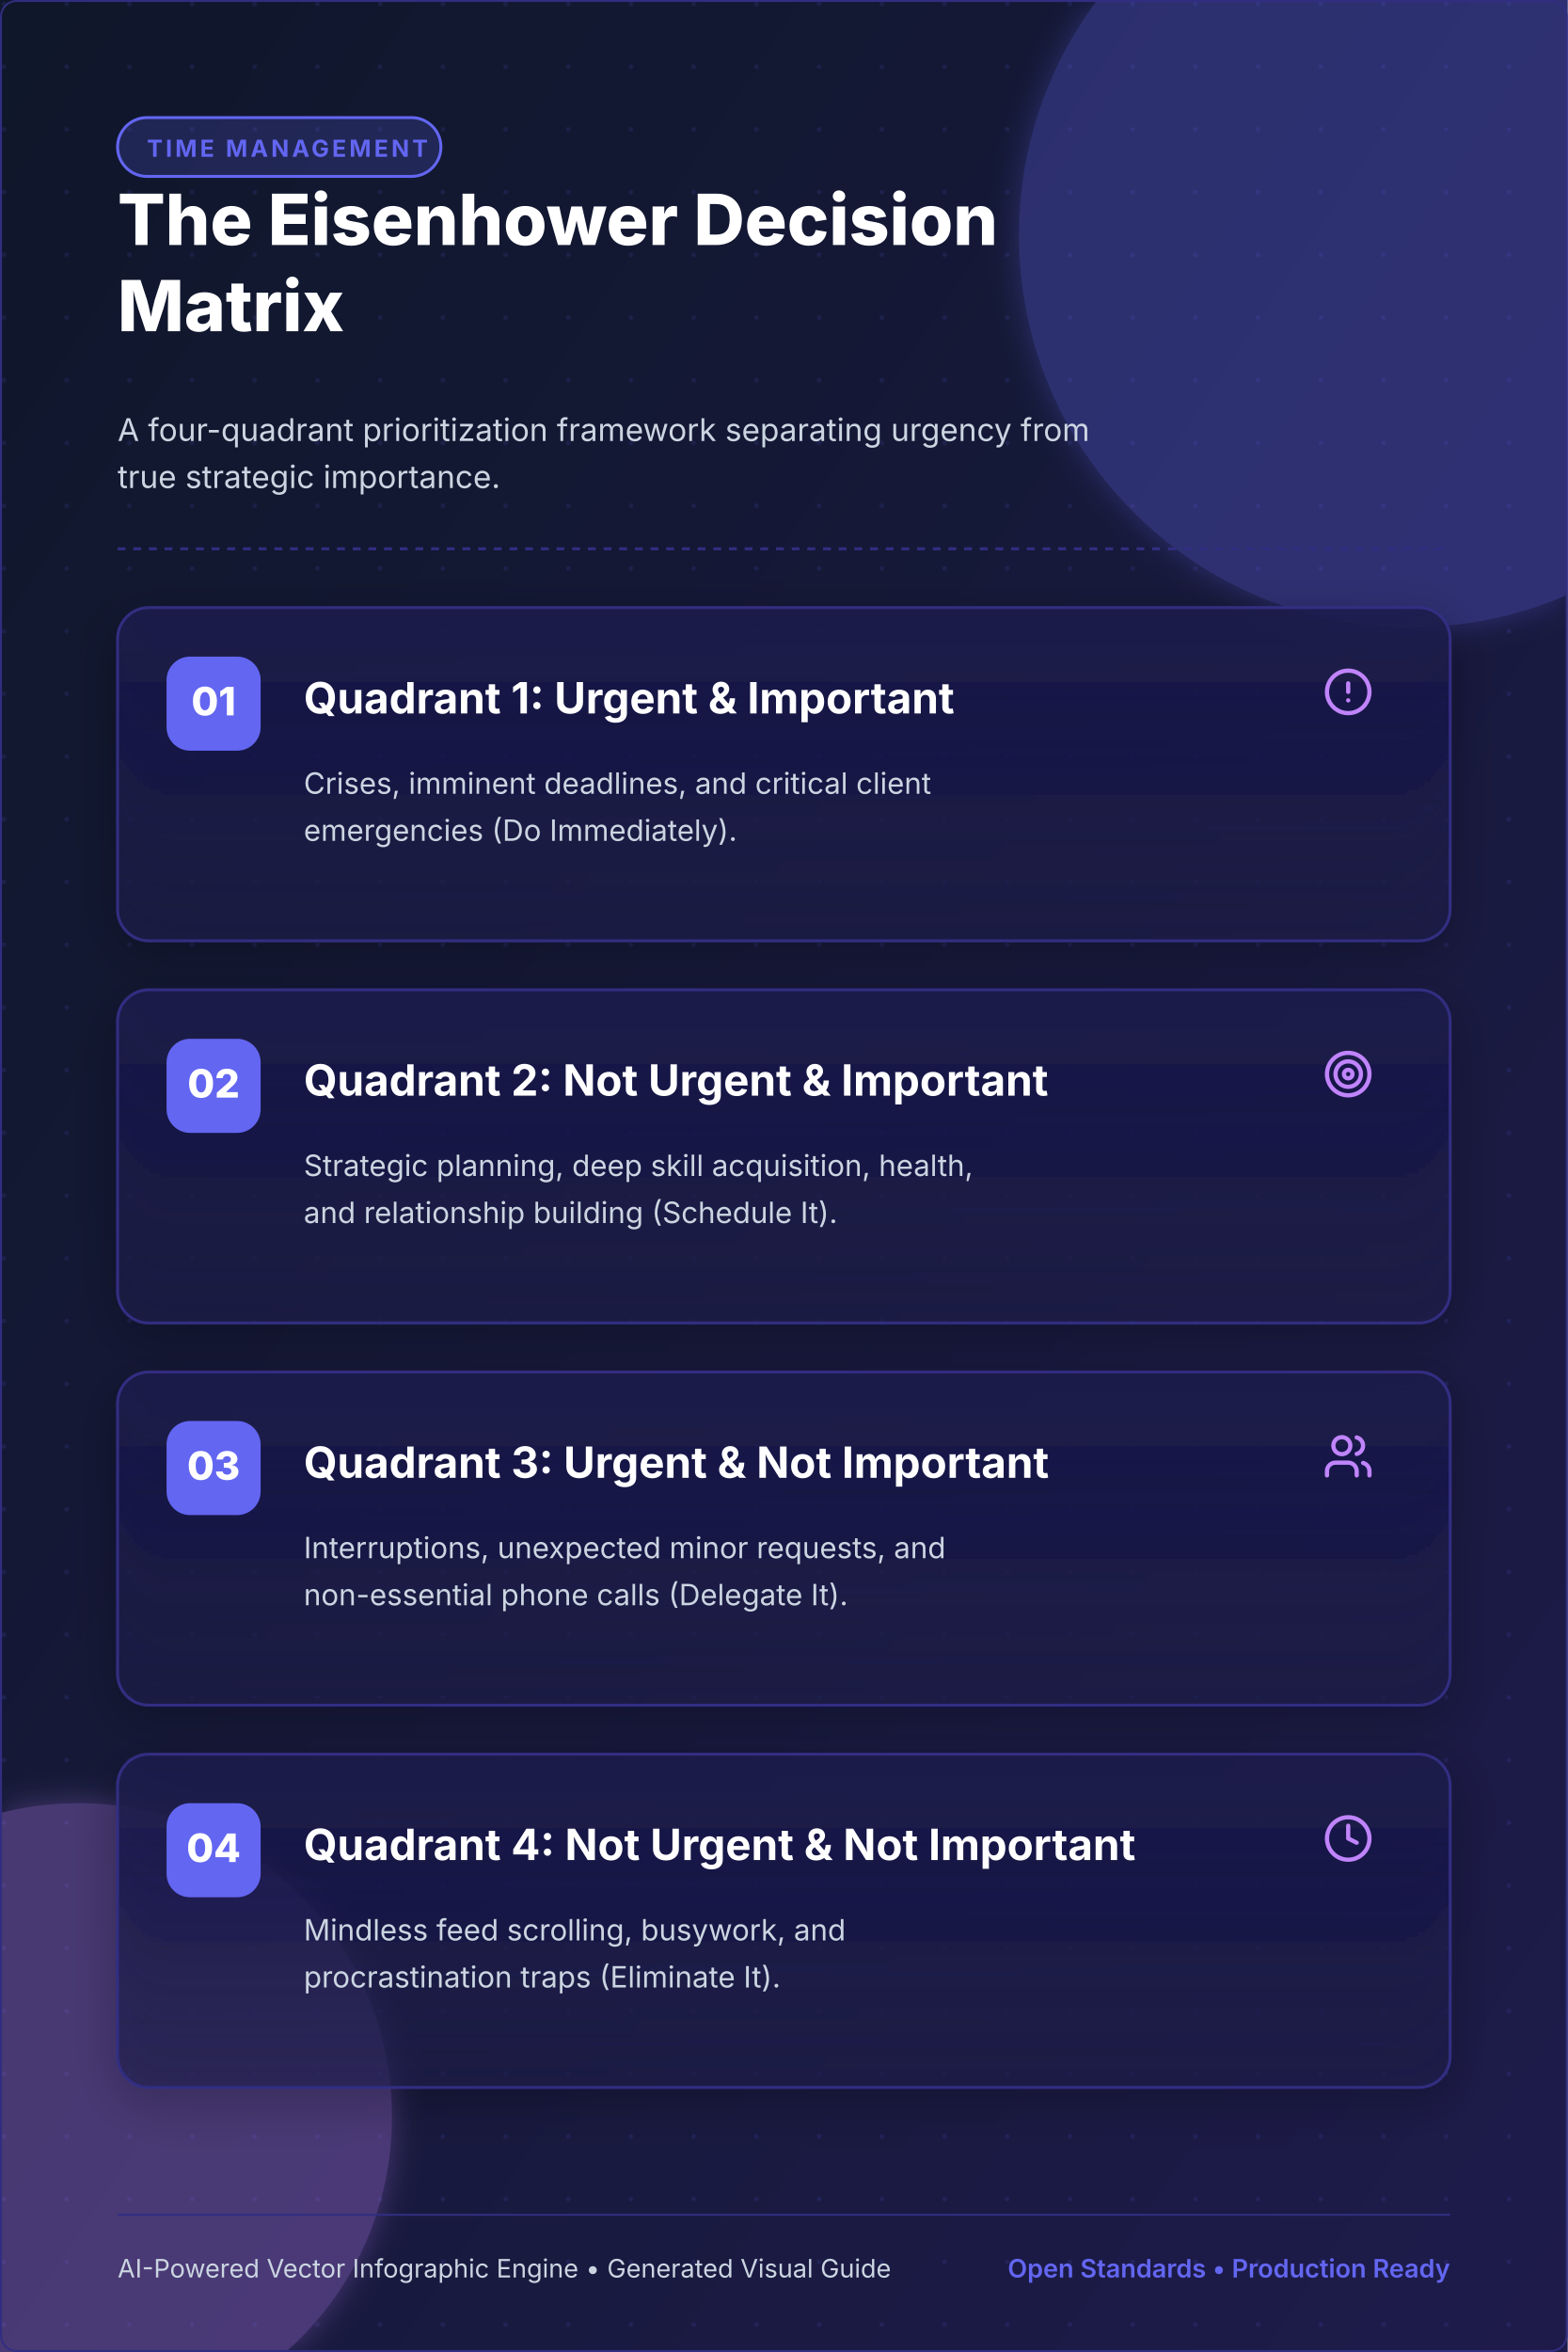
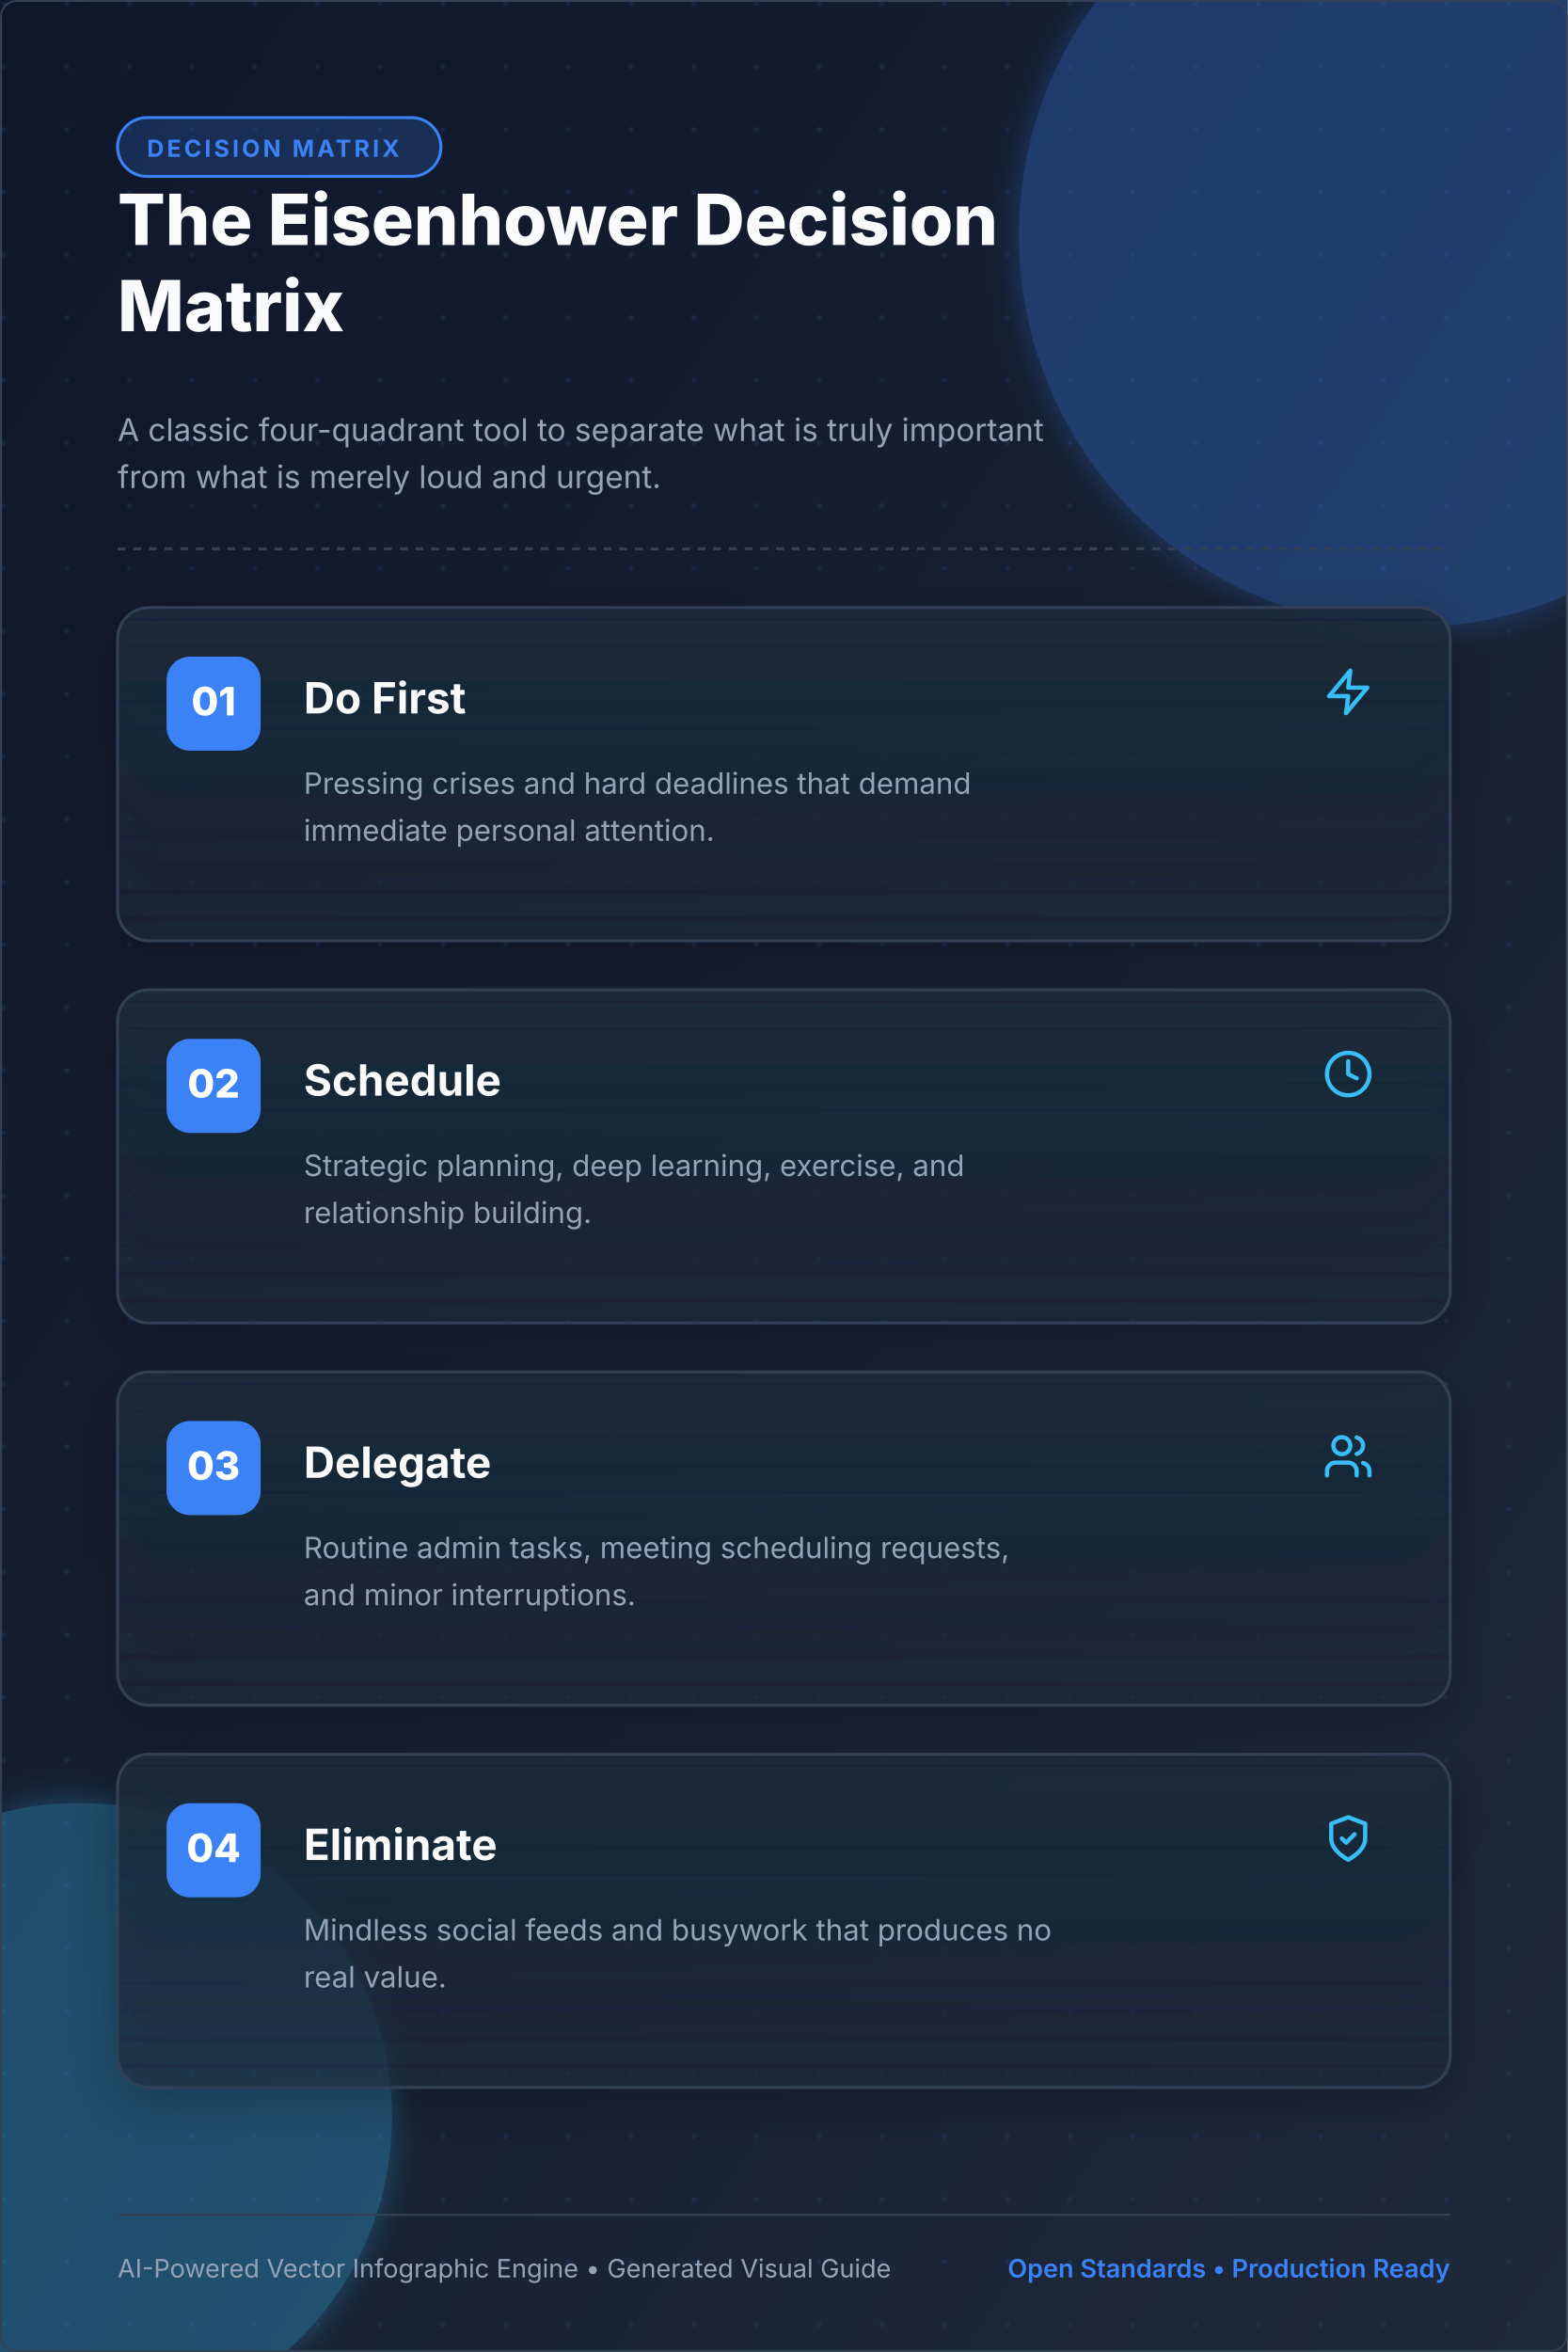
<svg xmlns="http://www.w3.org/2000/svg" viewBox="0 0 800 1200" width="800" height="1200" role="img" aria-label="The Eisenhower Decision Matrix">
  <defs>
    <linearGradient id="edu-design_082-bg-grad" x1="0%" y1="0%" x2="100%" y2="100%">
      <stop offset="0%" stop-color="#0f172a" />
-       <stop offset="100%" stop-color="#1e1b4b" />
+       <stop offset="100%" stop-color="#1e293b" />
    </linearGradient>
    <linearGradient id="edu-design_082-primary-grad" x1="0%" y1="0%" x2="100%" y2="0%">
-       <stop offset="0%" stop-color="#6366f1" />
-       <stop offset="100%" stop-color="#c084fc" />
+       <stop offset="0%" stop-color="#3b82f6" />
+       <stop offset="100%" stop-color="#38bdf8" />
    </linearGradient>
    <linearGradient id="edu-design_082-card-grad" x1="0%" y1="0%" x2="0%" y2="100%">
-       <stop offset="0%" stop-color="#1e1b4b" stop-opacity="0.9" />
-       <stop offset="100%" stop-color="#1e1b4b" stop-opacity="0.6" />
+       <stop offset="0%" stop-color="#1e293b" stop-opacity="0.9" />
+       <stop offset="100%" stop-color="#1e293b" stop-opacity="0.6" />
    </linearGradient>
    <filter id="edu-design_082-shadow" x="-10%" y="-10%" width="130%" height="130%" filterUnits="userSpaceOnUse">
      <feDropShadow dx="0" dy="8" stdDeviation="12" flood-color="#000000" flood-opacity="0.35" />
    </filter>
    <filter id="edu-design_082-glow" x="-20%" y="-20%" width="140%" height="140%">
      <feGaussianBlur stdDeviation="8" result="blur" />
      <feComposite in="SourceGraphic" in2="blur" operator="over" />
    </filter>
    <pattern id="edu-design_082-dot-grid" x="0" y="0" width="32" height="32" patternUnits="userSpaceOnUse">
-       <circle cx="2" cy="2" r="1.2" fill="#6366f1" fill-opacity="0.12" />
+       <circle cx="2" cy="2" r="1.2" fill="#3b82f6" fill-opacity="0.12" />
    </pattern>
  </defs>
  <rect width="800" height="1200" fill="url(#edu-design_082-bg-grad)" />
  <rect width="800" height="1200" fill="url(#edu-design_082-dot-grid)" />
  <g opacity="0.3">
-     <circle cx="720" cy="120" r="200" fill="#6366f1" filter="url(#edu-design_082-glow)" />
-     <circle cx="40" cy="1080" r="160" fill="#c084fc" filter="url(#edu-design_082-glow)" />
+     <circle cx="720" cy="120" r="200" fill="#3b82f6" filter="url(#edu-design_082-glow)" />
+     <circle cx="40" cy="1080" r="160" fill="#38bdf8" filter="url(#edu-design_082-glow)" />
  </g>
-   <rect x="0.5" y="0.5" width="799" height="1199" rx="8" fill="none" stroke="#312e81" stroke-width="1" />
+   <rect x="0.5" y="0.5" width="799" height="1199" rx="8" fill="none" stroke="#334155" stroke-width="1" />
  <g transform="translate(60, 60)">
-     <rect x="0" y="0" width="165" height="30" rx="15" fill="#6366f1" fill-opacity="0.2" stroke="#6366f1" stroke-width="1.5" />
-     <text x="15" y="20" fill="#6366f1" font-size="12" font-weight="700" font-family="Inter, sans-serif" letter-spacing="1.5">
-       TIME MANAGEMENT
+     <rect x="0" y="0" width="165" height="30" rx="15" fill="#3b82f6" fill-opacity="0.2" stroke="#3b82f6" stroke-width="1.5" />
+     <text x="15" y="20" fill="#3b82f6" font-size="12" font-weight="700" font-family="Inter, sans-serif" letter-spacing="1.5">
+       DECISION MATRIX
    </text>
-     <text x="0" y="65" fill="#ffffff" font-size="36" font-weight="800" text-anchor="start" font-family="Inter, system-ui, -apple-system, sans-serif" opacity="1">
+     <text x="0" y="65" fill="#f8fafc" font-size="36" font-weight="800" text-anchor="start" font-family="Inter, system-ui, -apple-system, sans-serif" opacity="1">
      <tspan x="0" dy="0">The Eisenhower Decision</tspan>
      <tspan x="0" dy="44">Matrix</tspan>
    </text>
-     <text x="0" y="165" fill="#cbd5e1" font-size="16" font-weight="400" text-anchor="start" font-family="Inter, system-ui, -apple-system, sans-serif" opacity="1">
-       <tspan x="0" dy="0">A four-quadrant prioritization framework separating urgency from</tspan>
-       <tspan x="0" dy="24">true strategic importance.</tspan>
+     <text x="0" y="165" fill="#94a3b8" font-size="16" font-weight="400" text-anchor="start" font-family="Inter, system-ui, -apple-system, sans-serif" opacity="1">
+       <tspan x="0" dy="0">A classic four-quadrant tool to separate what is truly important</tspan>
+       <tspan x="0" dy="24">from what is merely loud and urgent.</tspan>
    </text>
-     <line x1="0" y1="220" x2="680" y2="220" stroke="#312e81" stroke-width="1.5" stroke-dasharray="4 4" />
+     <line x1="0" y1="220" x2="680" y2="220" stroke="#334155" stroke-width="1.5" stroke-dasharray="4 4" />
  </g>
  <g transform="translate(60, 310)">
    <g transform="translate(0, 0)">
-       <rect x="0" y="0" width="680" height="170" rx="16" fill="url(#edu-design_082-card-grad)" stroke="#312e81" stroke-width="1.5" filter="url(#edu-design_082-shadow)" />
-       <rect x="25" y="25" width="48" height="48" rx="12" fill="#6366f1" />
+       <rect x="0" y="0" width="680" height="170" rx="16" fill="url(#edu-design_082-card-grad)" stroke="#334155" stroke-width="1.5" filter="url(#edu-design_082-shadow)" />
+       <rect x="25" y="25" width="48" height="48" rx="12" fill="#3b82f6" />
      <text x="49" y="55" fill="#ffffff" font-size="20" font-weight="800" text-anchor="middle" font-family="Inter, sans-serif">
            01
          </text>
-       <text x="95" y="54" fill="#ffffff" font-size="22" font-weight="700" font-family="Inter, sans-serif">
-             Quadrant 1: Urgent &amp; Important
+       <text x="95" y="54" fill="#f8fafc" font-size="22" font-weight="700" font-family="Inter, sans-serif">
+             Do First
          </text>
-       <g transform="translate(615, 30)" fill="none" stroke="#c084fc" stroke-width="2" stroke-linecap="round" stroke-linejoin="round">
+       <g transform="translate(615, 30)" fill="none" stroke="#38bdf8" stroke-width="2" stroke-linecap="round" stroke-linejoin="round">
        <svg width="26" height="26" viewBox="0 0 24 24">
-           <circle cx="12" cy="12" r="10" />
-           <line x1="12" x2="12" y1="8" y2="12" />
-           <line x1="12" x2="12.01" y1="16" y2="16" />
+           <polygon points="13 2 3 14 12 14 11 22 21 10 12 10 13 2" />
        </svg>
      </g>
-       <text x="95" y="95" fill="#cbd5e1" font-size="15" font-weight="normal" text-anchor="start" font-family="Inter, system-ui, -apple-system, sans-serif" opacity="1">
-         <tspan x="95" dy="0">Crises, imminent deadlines, and critical client</tspan>
-         <tspan x="95" dy="24">emergencies (Do Immediately).</tspan>
+       <text x="95" y="95" fill="#94a3b8" font-size="15" font-weight="normal" text-anchor="start" font-family="Inter, system-ui, -apple-system, sans-serif" opacity="1">
+         <tspan x="95" dy="0">Pressing crises and hard deadlines that demand</tspan>
+         <tspan x="95" dy="24">immediate personal attention.</tspan>
      </text>
    </g>
    <g transform="translate(0, 195)">
-       <rect x="0" y="0" width="680" height="170" rx="16" fill="url(#edu-design_082-card-grad)" stroke="#312e81" stroke-width="1.5" filter="url(#edu-design_082-shadow)" />
-       <rect x="25" y="25" width="48" height="48" rx="12" fill="#6366f1" />
+       <rect x="0" y="0" width="680" height="170" rx="16" fill="url(#edu-design_082-card-grad)" stroke="#334155" stroke-width="1.5" filter="url(#edu-design_082-shadow)" />
+       <rect x="25" y="25" width="48" height="48" rx="12" fill="#3b82f6" />
      <text x="49" y="55" fill="#ffffff" font-size="20" font-weight="800" text-anchor="middle" font-family="Inter, sans-serif">
            02
          </text>
-       <text x="95" y="54" fill="#ffffff" font-size="22" font-weight="700" font-family="Inter, sans-serif">
-             Quadrant 2: Not Urgent &amp; Important
+       <text x="95" y="54" fill="#f8fafc" font-size="22" font-weight="700" font-family="Inter, sans-serif">
+             Schedule
          </text>
-       <g transform="translate(615, 30)" fill="none" stroke="#c084fc" stroke-width="2" stroke-linecap="round" stroke-linejoin="round">
+       <g transform="translate(615, 30)" fill="none" stroke="#38bdf8" stroke-width="2" stroke-linecap="round" stroke-linejoin="round">
        <svg width="26" height="26" viewBox="0 0 24 24">
          <circle cx="12" cy="12" r="10" />
-           <circle cx="12" cy="12" r="6" />
-           <circle cx="12" cy="12" r="2" />
+           <polyline points="12 6 12 12 16 14" />
        </svg>
      </g>
-       <text x="95" y="95" fill="#cbd5e1" font-size="15" font-weight="normal" text-anchor="start" font-family="Inter, system-ui, -apple-system, sans-serif" opacity="1">
-         <tspan x="95" dy="0">Strategic planning, deep skill acquisition, health,</tspan>
-         <tspan x="95" dy="24">and relationship building (Schedule It).</tspan>
+       <text x="95" y="95" fill="#94a3b8" font-size="15" font-weight="normal" text-anchor="start" font-family="Inter, system-ui, -apple-system, sans-serif" opacity="1">
+         <tspan x="95" dy="0">Strategic planning, deep learning, exercise, and</tspan>
+         <tspan x="95" dy="24">relationship building.</tspan>
      </text>
    </g>
    <g transform="translate(0, 390)">
-       <rect x="0" y="0" width="680" height="170" rx="16" fill="url(#edu-design_082-card-grad)" stroke="#312e81" stroke-width="1.5" filter="url(#edu-design_082-shadow)" />
-       <rect x="25" y="25" width="48" height="48" rx="12" fill="#6366f1" />
+       <rect x="0" y="0" width="680" height="170" rx="16" fill="url(#edu-design_082-card-grad)" stroke="#334155" stroke-width="1.5" filter="url(#edu-design_082-shadow)" />
+       <rect x="25" y="25" width="48" height="48" rx="12" fill="#3b82f6" />
      <text x="49" y="55" fill="#ffffff" font-size="20" font-weight="800" text-anchor="middle" font-family="Inter, sans-serif">
            03
          </text>
-       <text x="95" y="54" fill="#ffffff" font-size="22" font-weight="700" font-family="Inter, sans-serif">
-             Quadrant 3: Urgent &amp; Not Important
+       <text x="95" y="54" fill="#f8fafc" font-size="22" font-weight="700" font-family="Inter, sans-serif">
+             Delegate
          </text>
-       <g transform="translate(615, 30)" fill="none" stroke="#c084fc" stroke-width="2" stroke-linecap="round" stroke-linejoin="round">
+       <g transform="translate(615, 30)" fill="none" stroke="#38bdf8" stroke-width="2" stroke-linecap="round" stroke-linejoin="round">
        <svg width="26" height="26" viewBox="0 0 24 24">
          <path d="M16 21v-2a4 4 0 0 0-4-4H6a4 4 0 0 0-4 4v2" />
          <circle cx="9" cy="7" r="4" />
          <path d="M22 21v-2a4 4 0 0 0-3-3.87" />
          <path d="M16 3.13a4 4 0 0 1 0 7.75" />
        </svg>
      </g>
-       <text x="95" y="95" fill="#cbd5e1" font-size="15" font-weight="normal" text-anchor="start" font-family="Inter, system-ui, -apple-system, sans-serif" opacity="1">
-         <tspan x="95" dy="0">Interruptions, unexpected minor requests, and</tspan>
-         <tspan x="95" dy="24">non-essential phone calls (Delegate It).</tspan>
+       <text x="95" y="95" fill="#94a3b8" font-size="15" font-weight="normal" text-anchor="start" font-family="Inter, system-ui, -apple-system, sans-serif" opacity="1">
+         <tspan x="95" dy="0">Routine admin tasks, meeting scheduling requests,</tspan>
+         <tspan x="95" dy="24">and minor interruptions.</tspan>
      </text>
    </g>
    <g transform="translate(0, 585)">
-       <rect x="0" y="0" width="680" height="170" rx="16" fill="url(#edu-design_082-card-grad)" stroke="#312e81" stroke-width="1.5" filter="url(#edu-design_082-shadow)" />
-       <rect x="25" y="25" width="48" height="48" rx="12" fill="#6366f1" />
+       <rect x="0" y="0" width="680" height="170" rx="16" fill="url(#edu-design_082-card-grad)" stroke="#334155" stroke-width="1.5" filter="url(#edu-design_082-shadow)" />
+       <rect x="25" y="25" width="48" height="48" rx="12" fill="#3b82f6" />
      <text x="49" y="55" fill="#ffffff" font-size="20" font-weight="800" text-anchor="middle" font-family="Inter, sans-serif">
            04
          </text>
-       <text x="95" y="54" fill="#ffffff" font-size="22" font-weight="700" font-family="Inter, sans-serif">
-             Quadrant 4: Not Urgent &amp; Not Important
+       <text x="95" y="54" fill="#f8fafc" font-size="22" font-weight="700" font-family="Inter, sans-serif">
+             Eliminate
          </text>
-       <g transform="translate(615, 30)" fill="none" stroke="#c084fc" stroke-width="2" stroke-linecap="round" stroke-linejoin="round">
+       <g transform="translate(615, 30)" fill="none" stroke="#38bdf8" stroke-width="2" stroke-linecap="round" stroke-linejoin="round">
        <svg width="26" height="26" viewBox="0 0 24 24">
-           <circle cx="12" cy="12" r="10" />
-           <polyline points="12 6 12 12 16 14" />
+           <path d="M12 22s8-4 8-10V5l-8-3-8 3v7c0 6 8 10 8 10" />
+           <path d="m9 12 2 2 4-4" />
        </svg>
      </g>
-       <text x="95" y="95" fill="#cbd5e1" font-size="15" font-weight="normal" text-anchor="start" font-family="Inter, system-ui, -apple-system, sans-serif" opacity="1">
-         <tspan x="95" dy="0">Mindless feed scrolling, busywork, and</tspan>
-         <tspan x="95" dy="24">procrastination traps (Eliminate It).</tspan>
+       <text x="95" y="95" fill="#94a3b8" font-size="15" font-weight="normal" text-anchor="start" font-family="Inter, system-ui, -apple-system, sans-serif" opacity="1">
+         <tspan x="95" dy="0">Mindless social feeds and busywork that produces no</tspan>
+         <tspan x="95" dy="24">real value.</tspan>
      </text>
    </g>
  </g>
  <g transform="translate(60, 1130)">
-     <line x1="0" y1="0" x2="680" y2="0" stroke="#312e81" stroke-width="1" />
-     <text x="0" y="32" fill="#cbd5e1" font-size="13" font-family="Inter, sans-serif">
+     <line x1="0" y1="0" x2="680" y2="0" stroke="#334155" stroke-width="1" />
+     <text x="0" y="32" fill="#94a3b8" font-size="13" font-family="Inter, sans-serif">
      AI-Powered Vector Infographic Engine • Generated Visual Guide
    </text>
-     <text x="680" y="32" fill="#6366f1" font-size="13" font-weight="600" text-anchor="end" font-family="Inter, sans-serif">
+     <text x="680" y="32" fill="#3b82f6" font-size="13" font-weight="600" text-anchor="end" font-family="Inter, sans-serif">
      Open Standards • Production Ready
    </text>
  </g>
</svg>
